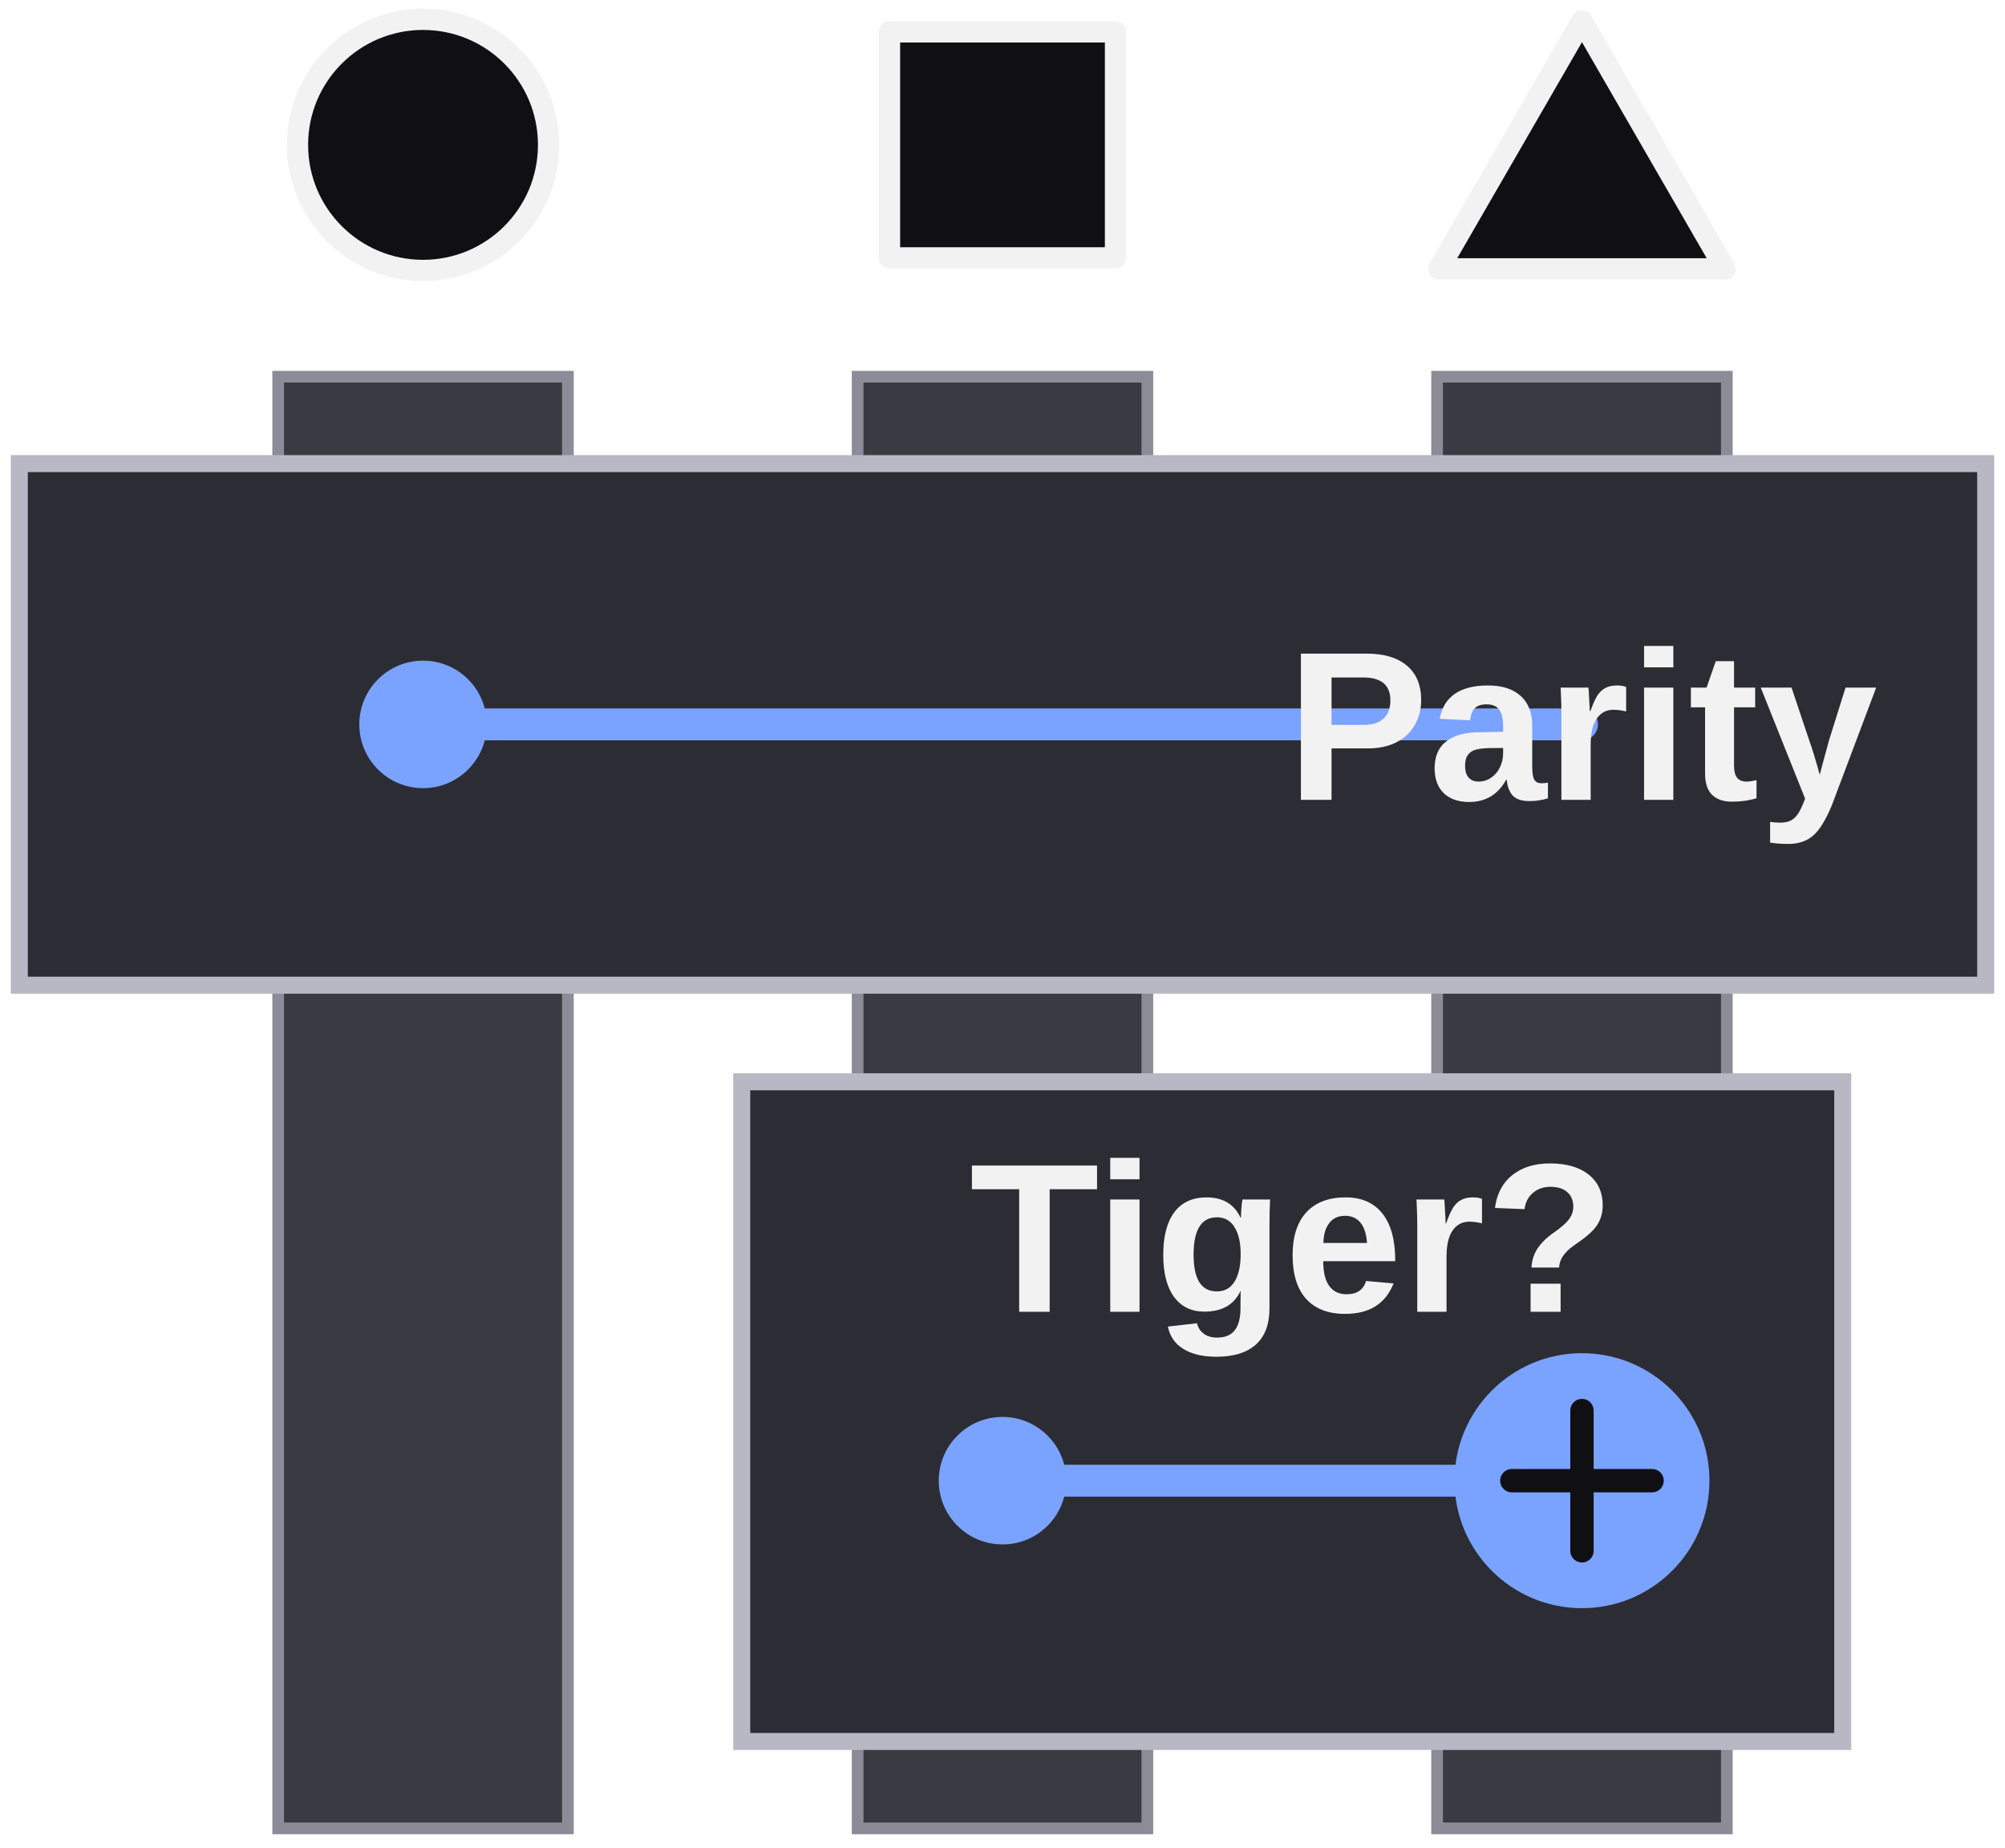
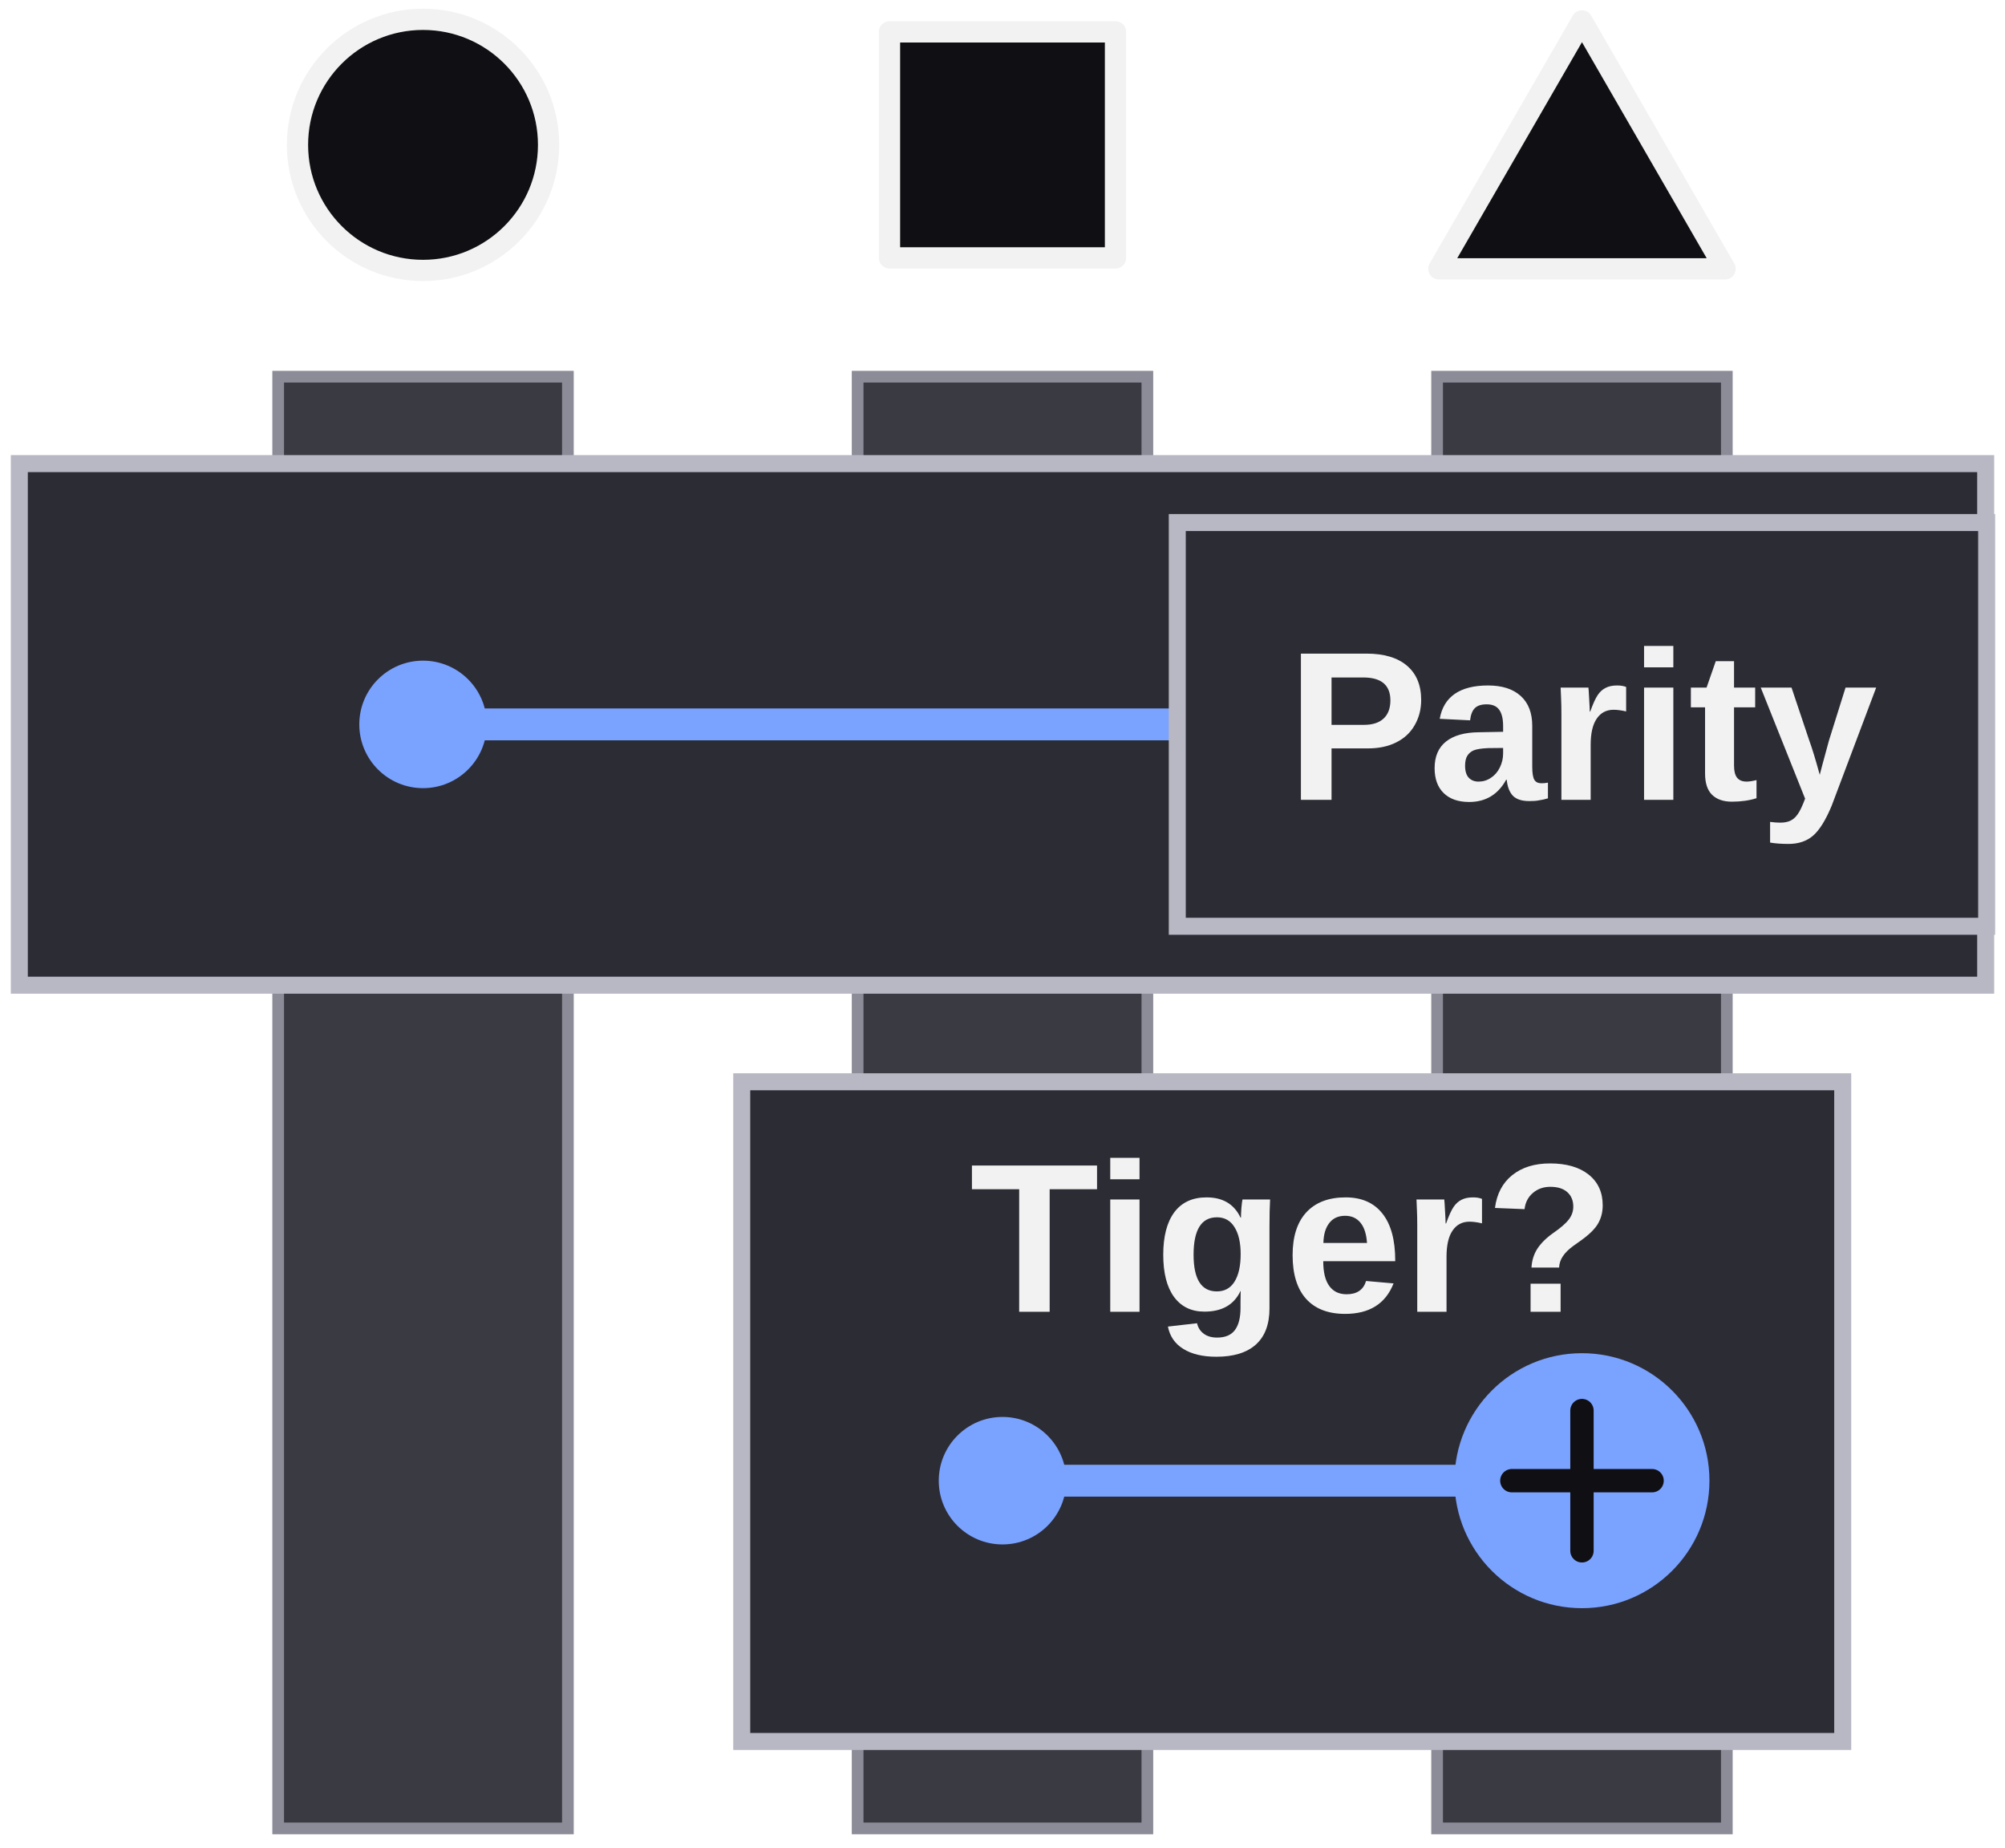
<svg xmlns="http://www.w3.org/2000/svg" viewBox="-43.803 -2 207.606 191.3" width="207.606" height="191.3" shape-rendering="geometricPrecision">
  <g>
    <g data-key="pipe:1:n0">
      <rect x="-15" y="37" width="30" height="9" fill="#3a3a42" stroke="#8c8c98" stroke-width="1.21" />
    </g>
    <g data-key="pipe:1:controlled@1-3#0">
      <rect x="-15" y="100" width="30" height="87.3" fill="#3a3a42" stroke="#8c8c98" stroke-width="1.21" />
    </g>
    <g data-key="pipe:2:n0">
      <rect x="45" y="37" width="30" height="9" fill="#3a3a42" stroke="#8c8c98" stroke-width="1.21" />
    </g>
    <g data-key="pipe:2:controlled@1-3#0">
      <rect x="45" y="100" width="30" height="10" fill="#3a3a42" stroke="#8c8c98" stroke-width="1.21" />
    </g>
    <g data-key="pipe:2:controlled@2-3#0">
      <rect x="45" y="178.3" width="30" height="9" fill="#3a3a42" stroke="#8c8c98" stroke-width="1.21" />
    </g>
    <g data-key="pipe:3:n0">
      <rect x="105" y="37" width="30" height="9" fill="#3a3a42" stroke="#8c8c98" stroke-width="1.21" />
    </g>
    <g data-key="pipe:3:controlled@1-3#0">
      <rect x="105" y="100" width="30" height="10" fill="#3a3a42" stroke="#8c8c98" stroke-width="1.21" />
    </g>
    <g data-key="pipe:3:controlled@2-3#0">
      <rect x="105" y="178.3" width="30" height="9" fill="#3a3a42" stroke="#8c8c98" stroke-width="1.21" />
    </g>
    <g data-key="controlled@1-3#0">
      <rect x="-41.803" y="46" width="203.606" height="54" fill="#2c2c34" stroke="#b8b8c4" stroke-width="1.76" />
    </g>
    <g data-key="controlled@2-3#0">
      <rect x="33" y="110" width="114" height="68.3" fill="#2c2c34" stroke="#b8b8c4" stroke-width="1.76" />
    </g>
    <g transform="translate(0 13)">
      <path d="M-13 0A13 13 0 1 0 13 0A13 13 0 1 0 -13 0Z" fill="#101014" stroke="#f2f2f2" stroke-width="2.2" stroke-linejoin="round" />
    </g>
    <g transform="translate(60 13)">
      <path d="M-11.7 -11.7L11.7 -11.7L11.7 11.7L-11.7 11.7Z" fill="#101014" stroke="#f2f2f2" stroke-width="2.2" stroke-linejoin="round" />
    </g>
    <g transform="translate(120 13)">
      <path d="M0 -12.834L14.82 12.834L-14.82 12.834Z" fill="#101014" stroke="#f2f2f2" stroke-width="2.2" stroke-linejoin="round" />
    </g>
    <g data-key="controlled@1-3#0">
-       <line x1="0" y1="73" x2="120" y2="73" stroke="#7aa2ff" stroke-width="3.3" stroke-linecap="round" />
+       <line x1="0" y1="73" x2="78.097" y2="73" stroke="#7aa2ff" stroke-width="3.3" stroke-linecap="round" />
    </g>
    <g data-key="controlled@1-3#0">
      <circle cx="0" cy="73" r="6.6" fill="#7aa2ff" />
    </g>
    <g data-key="controlled@1-3#0">
+       <rect x="78.097" y="52.1" width="83.806" height="41.8" fill="#2c2c34" stroke="#b8b8c4" stroke-width="1.76" />
      <text x="120" y="80.81" text-anchor="middle" font-family="ui-sans-serif, system-ui, -apple-system, 'Helvetica Neue', Arial, sans-serif" font-size="22" font-weight="600" fill="#f2f2f2">Parity</text>
    </g>
    <g data-key="controlled@2-3#0">
      <line x1="60" y1="151.3" x2="120" y2="151.3" stroke="#7aa2ff" stroke-width="3.3" stroke-linecap="round" />
    </g>
    <g data-key="controlled@2-3#0">
      <circle cx="60" cy="151.3" r="6.6" fill="#7aa2ff" />
    </g>
    <g data-key="controlled@2-3#0">
      <circle cx="120" cy="151.3" r="13.2" fill="#7aa2ff" />
      <line x1="112.74" y1="151.3" x2="127.26" y2="151.3" stroke="#101014" stroke-width="2.42" stroke-linecap="round" />
      <line x1="120" y1="144.04" x2="120" y2="158.56" stroke="#101014" stroke-width="2.42" stroke-linecap="round" />
    </g>
    <g data-key="controlled@2-3#0">
      <text x="90" y="133.81" text-anchor="middle" font-family="ui-sans-serif, system-ui, -apple-system, 'Helvetica Neue', Arial, sans-serif" font-size="22" font-weight="600" fill="#f2f2f2">Tiger?</text>
    </g>
  </g>
</svg>
